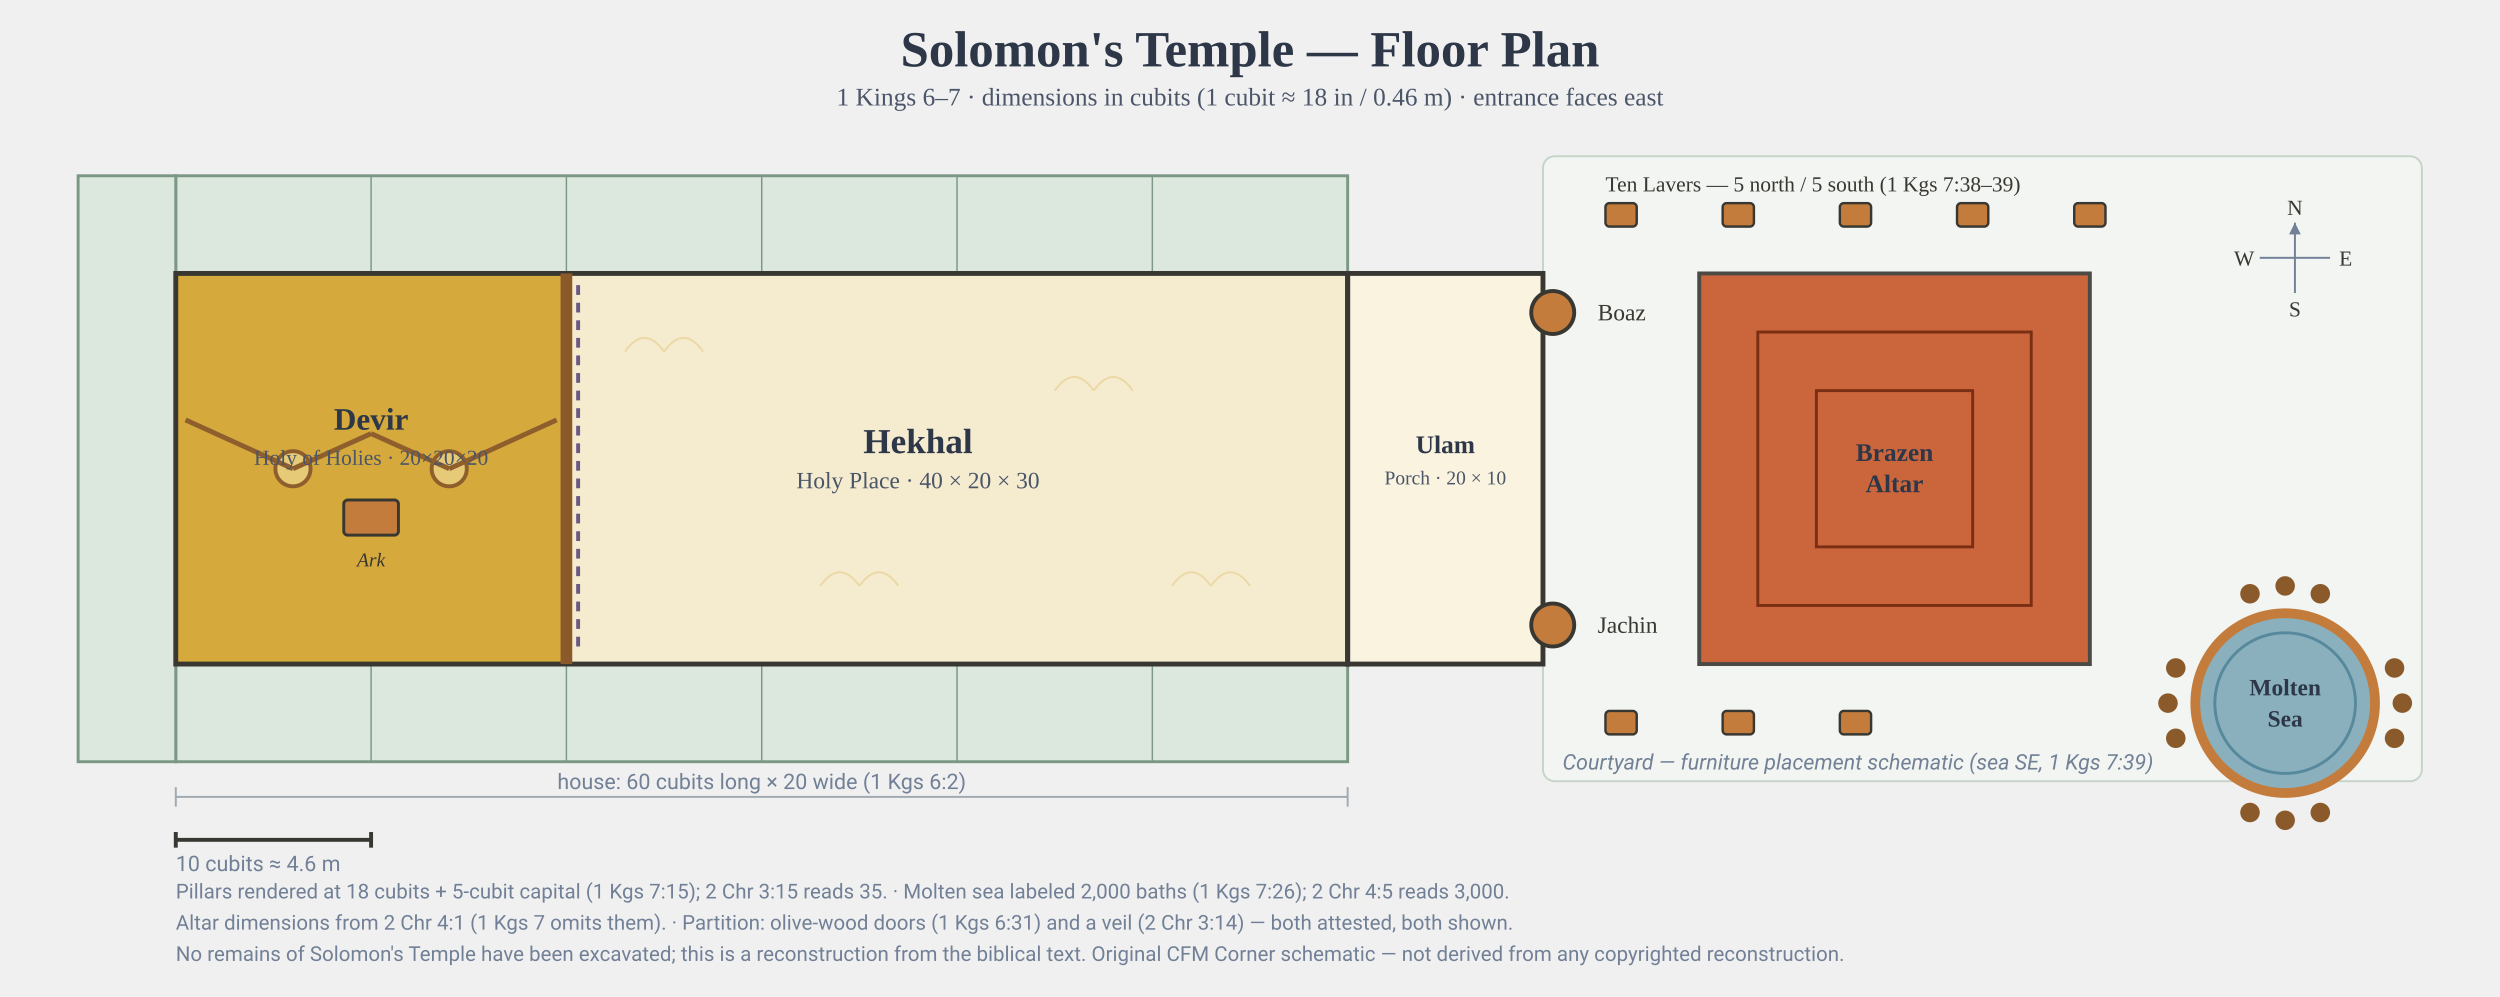
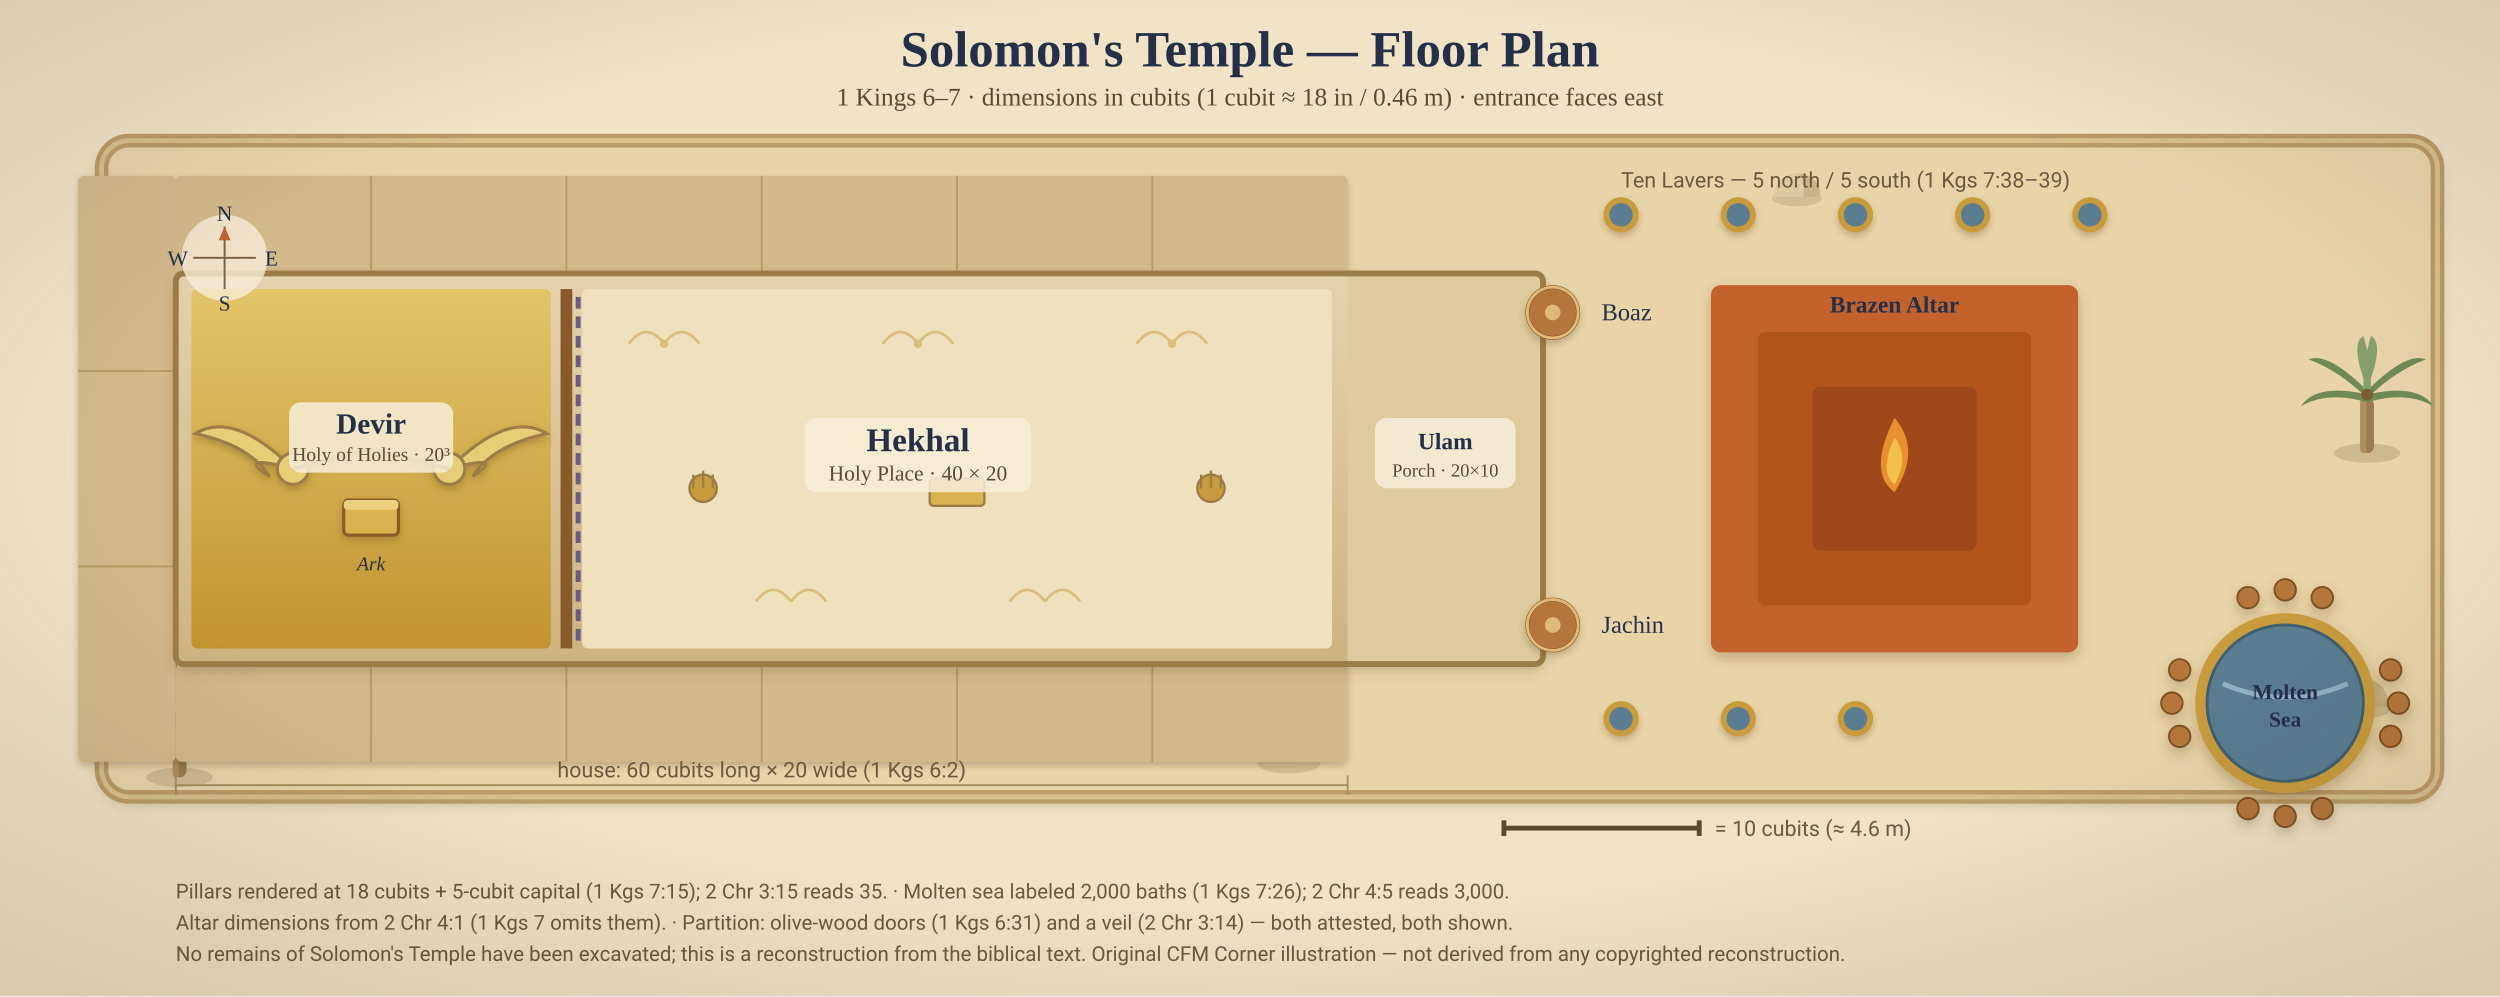
- <svg xmlns="http://www.w3.org/2000/svg" viewBox="0 0 1280 510" role="img" aria-label="Schematic floor plan of Solomon's Temple, 1 Kings 6-7, drawn to verified cubit dimensions: porch (Ulam) 20 by 10, Holy Place (Hekhal) 40 by 20, Holy of Holies (Devir) a 20-cubit cube, with the pillars Jachin and Boaz, the molten sea, brazen altar, ten lavers, and side chambers.">
-   <style>
-     .lbl   { font-family: Georgia, "Times New Roman", serif; fill: #383731; }
-     .room  { font-family: Georgia, "Times New Roman", serif; fill: #2d3748; font-weight: 600; }
-     .sub   { font-family: Georgia, "Times New Roman", serif; fill: #4a5568; }
-     .dim   { font-family: -apple-system, "Segoe UI", Roboto, sans-serif; fill: #718096; }
-     .note  { font-family: -apple-system, "Segoe UI", Roboto, sans-serif; fill: #718096; }
-     .title { font-family: Georgia, "Times New Roman", serif; fill: #2d3748; }
-     .wall  { fill: none; stroke: #383731; stroke-width: 2.5; }
-   </style>
-   <text class="title" x="640" y="34" text-anchor="middle" font-size="26" font-weight="700">Solomon's Temple — Floor Plan</text>
+ <svg xmlns="http://www.w3.org/2000/svg" viewBox="0 0 1280 510" role="img" aria-label="Illustrated top-down floor plan of Solomon's Temple (1 Kings 6-7) in CFM Corner Moedim style, drawn to verified cubit dimensions: porch (Ulam) 20 by 10, Holy Place (Hekhal) 40 by 20, Holy of Holies (Devir) a 20-cubit cube, with the pillars Jachin and Boaz, the molten sea on twelve oxen, the brazen altar, ten lavers, and side chambers.">
+   <defs>
+     <style>
+       .ttl  { font-family: Georgia,"Times New Roman",serif; fill:#243049; }
+       .room { font-family: Georgia,"Times New Roman",serif; fill:#243049; font-weight:600; }
+       .sub  { font-family: Georgia,"Times New Roman",serif; fill:#5a4a32; }
+       .lbl  { font-family: Georgia,"Times New Roman",serif; fill:#243049; }
+       .note { font-family:-apple-system,"Segoe UI",Roboto,sans-serif; fill:#6b5a3e; }
+     </style>
+     <filter id="soft" x="-30%" y="-30%" width="160%" height="160%">
+       <feDropShadow dx="0" dy="3" stdDeviation="3.5" flood-color="#5a4422" flood-opacity="0.30" />
+     </filter>
+     <filter id="soft-sm" x="-40%" y="-40%" width="180%" height="180%">
+       <feDropShadow dx="0" dy="2" stdDeviation="2" flood-color="#5a4422" flood-opacity="0.30" />
+     </filter>
+     <radialGradient id="vign" cx="50%" cy="46%" r="72%">
+       <stop offset="62%" stop-color="#000000" stop-opacity="0" />
+       <stop offset="100%" stop-color="#5a4422" stop-opacity="0.16" />
+     </radialGradient>
+     <linearGradient id="goldgrad" x1="0" y1="0" x2="0" y2="1">
+       <stop offset="0" stop-color="#e2c469" />
+       <stop offset="1" stop-color="#c2942f" />
+     </linearGradient>
+     <linearGradient id="stonegrad" x1="0" y1="0" x2="0" y2="1">
+       <stop offset="0" stop-color="#e3d2ac" />
+       <stop offset="1" stop-color="#cdb481" />
+     </linearGradient>
+     <g id="palm">
+       <ellipse cx="0" cy="26" rx="17" ry="5" fill="#5a4422" opacity="0.18" />
+       <rect x="-3.5" y="-2" width="7" height="28" rx="3.5" fill="#9c7b4e" />
+       <rect x="-3.5" y="-2" width="3" height="28" rx="1.5" fill="#b08f5e" />
+       <g fill="#6f8a55">
+         <path d="M0 -4 Q-26 -10 -34 2 Q-20 -6 0 0 Z" />
+         <path d="M0 -4 Q26 -10 34 2 Q20 -6 0 0 Z" />
+         <path d="M0 -6 Q-20 -26 -30 -22 Q-14 -16 0 -2 Z" />
+         <path d="M0 -6 Q20 -26 30 -22 Q14 -16 0 -2 Z" />
+       </g>
+       <g fill="#86a06b">
+         <path d="M0 -7 Q-9 -30 -2 -34 Q2 -22 2 -4 Z" />
+         <path d="M0 -7 Q9 -30 2 -34 Q-2 -22 -2 -4 Z" />
+       </g>
+       <circle cx="0" cy="-4" r="3" fill="#7d5b2f" />
+     </g>
+     <g id="rock">
+       <ellipse cx="0" cy="7" rx="16" ry="5" fill="#5a4422" opacity="0.16" />
+       <path d="M-15 6 Q-13 -8 0 -9 Q15 -8 15 6 Z" fill="#c9b487" />
+       <path d="M-15 6 Q-13 -8 0 -9 Q6 -7 4 6 Z" fill="#dccaa0" />
+     </g>
+   </defs>
+   <rect x="0" y="0" width="1280" height="510" fill="#f1e3c6" />
+   <g filter="url(#soft)">
+     <rect x="52" y="72" width="1196" height="336" rx="14" fill="#e9d4a8" />
+   </g>
+   <rect x="52" y="72" width="1196" height="336" rx="14" fill="none" stroke="#bb9b66" stroke-width="7" />
+   <rect x="52" y="72" width="1196" height="336" rx="14" fill="none" stroke="#d8c08c" stroke-width="2.5" />
+   <use href="#palm" x="1212" y="206" />
+   <use href="#palm" x="92" y="372" />
+   <use href="#rock" x="1150" y="120" transform="scale(0.8)" style="transform-box:fill-box" />
+   <use href="#rock" x="120" y="120" />
+   <use href="#rock" x="1208" y="356" />
+   <use href="#rock" x="660" y="384" />
+   <g filter="url(#soft-sm)">
+     <rect x="90" y="90" width="600" height="50" rx="3" fill="#d2b98a" />
+     <rect x="90" y="340" width="600" height="50" rx="3" fill="#d2b98a" />
+     <rect x="40" y="90" width="50" height="300" rx="3" fill="#d2b98a" />
+   </g>
+   <g stroke="#b89a64" stroke-width="1">
+     <line x1="190" y1="90" x2="190" y2="140" />
+     <line x1="290" y1="90" x2="290" y2="140" />
+     <line x1="390" y1="90" x2="390" y2="140" />
+     <line x1="490" y1="90" x2="490" y2="140" />
+     <line x1="590" y1="90" x2="590" y2="140" />
+     <line x1="190" y1="340" x2="190" y2="390" />
+     <line x1="290" y1="340" x2="290" y2="390" />
+     <line x1="390" y1="340" x2="390" y2="390" />
+     <line x1="490" y1="340" x2="490" y2="390" />
+     <line x1="590" y1="340" x2="590" y2="390" />
+     <line x1="40" y1="190" x2="90" y2="190" />
+     <line x1="40" y1="290" x2="90" y2="290" />
+   </g>
+   <g filter="url(#soft)">
+     <rect x="90" y="140" width="700" height="200" rx="4" fill="url(#stonegrad)" />
+   </g>
+   <rect x="690" y="140" width="100" height="200" fill="#ddca9d" />
+   <rect x="298" y="148" width="384" height="184" rx="3" fill="#efe1bd" />
+   <rect x="98" y="148" width="184" height="184" rx="3" fill="url(#goldgrad)" />
+   <rect x="90" y="140" width="700" height="200" rx="4" fill="none" stroke="#9c7c46" stroke-width="3" />
+   <g opacity="0.5" stroke="#c89b3c" stroke-width="1.4" fill="none">
+     <path d="M340 176 q9 -12 18 0 M340 176 q-9 -12 -18 0" />
+     <circle cx="340" cy="176" r="2.2" fill="#c89b3c" stroke="none" />
+     <path d="M470 176 q9 -12 18 0 M470 176 q-9 -12 -18 0" />
+     <circle cx="470" cy="176" r="2.2" fill="#c89b3c" stroke="none" />
+     <path d="M600 176 q9 -12 18 0 M600 176 q-9 -12 -18 0" />
+     <circle cx="600" cy="176" r="2.2" fill="#c89b3c" stroke="none" />
+     <path d="M405 308 q9 -12 18 0 M405 308 q-9 -12 -18 0" />
+     <path d="M535 308 q9 -12 18 0 M535 308 q-9 -12 -18 0" />
+   </g>
+   <g>
+     <g transform="translate(360,250)">
+       <circle r="7" fill="#c89b3c" stroke="#9c7c46" stroke-width="1.2" />
+       <path d="M-5 0 v-7 M0 0 v-9 M5 0 v-7" stroke="#9c7c46" stroke-width="1.2" />
+     </g>
+     <g transform="translate(620,250)">
+       <circle r="7" fill="#c89b3c" stroke="#9c7c46" stroke-width="1.2" />
+       <path d="M-5 0 v-7 M0 0 v-9 M5 0 v-7" stroke="#9c7c46" stroke-width="1.2" />
+     </g>
+     <rect x="476" y="245" width="28" height="14" rx="2" fill="#d9b24f" stroke="#9c7c46" stroke-width="1.2" />
+   </g>
+   <line x1="290" y1="148" x2="290" y2="332" stroke="#8a5a2b" stroke-width="6" />
+   <line x1="296" y1="152" x2="296" y2="328" stroke="#6a5983" stroke-width="2.5" stroke-dasharray="6 4" />
+   <g filter="url(#soft-sm)">
+     <g fill="#e7cd78" stroke="#9c7c46" stroke-width="1.6">
+       <path d="M150 240 Q120 210 100 222 Q128 228 138 244 Q120 232 150 240Z" />
+       <path d="M230 240 Q260 210 280 222 Q252 228 242 244 Q260 232 230 240Z" />
+       <circle cx="150" cy="240" r="8" />
+       <circle cx="230" cy="240" r="8" />
+       <path d="M150 240 L190 230 M230 240 L190 230" stroke-width="2" />
+     </g>
+   </g>
+   <g filter="url(#soft-sm)">
+     <rect x="176" y="256" width="28" height="18" rx="2.5" fill="#d9b24f" stroke="#8a5a2b" stroke-width="1.6" />
+     <rect x="176" y="256" width="28" height="5" rx="2" fill="#ecd07e" />
+   </g>
+   <text class="lbl" x="190" y="292" text-anchor="middle" font-size="10" font-style="italic" fill="#7a5a2e">Ark</text>
+   <g filter="url(#soft-sm)">
+     <g>
+       <circle cx="795" cy="320" r="13" fill="#b5763a" stroke="#7d5224" stroke-width="2" />
+       <circle cx="795" cy="320" r="13" fill="none" stroke="#e0b878" stroke-width="1.5" />
+       <circle cx="795" cy="320" r="4" fill="#e0b878" />
+     </g>
+     <g>
+       <circle cx="795" cy="160" r="13" fill="#b5763a" stroke="#7d5224" stroke-width="2" />
+       <circle cx="795" cy="160" r="13" fill="none" stroke="#e0b878" stroke-width="1.5" />
+       <circle cx="795" cy="160" r="4" fill="#e0b878" />
+     </g>
+   </g>
+   <text class="lbl" x="820" y="324" font-size="12.5">Jachin</text>
+   <text class="lbl" x="820" y="164" font-size="12.5">Boaz</text>
+   <g filter="url(#soft)">
+     <rect x="876" y="146" width="188" height="188" rx="5" fill="#c4622d" />
+     <rect x="900" y="170" width="140" height="140" rx="4" fill="#b1551f" />
+     <rect x="928" y="198" width="84" height="84" rx="4" fill="#9d4a1f" />
+     <path d="M970 214 q14 16 0 38 q-14 -10 0 -38Z" fill="#e8902f" />
+     <path d="M970 224 q8 10 0 24 q-8 -6 0 -24Z" fill="#f2c14e" />
+   </g>
+   <text class="room" x="970" y="160" text-anchor="middle" font-size="12" fill="#7a3414">Brazen Altar</text>
+   <g filter="url(#soft)">
+     <g fill="#b5763a" stroke="#7d5224" stroke-width="1">
+       <circle cx="1170" cy="302" r="5.5" />
+       <circle cx="1151" cy="306" r="5.5" />
+       <circle cx="1189" cy="306" r="5.5" />
+       <circle cx="1170" cy="418" r="5.5" />
+       <circle cx="1151" cy="414" r="5.5" />
+       <circle cx="1189" cy="414" r="5.5" />
+       <circle cx="1112" cy="360" r="5.5" />
+       <circle cx="1116" cy="343" r="5.5" />
+       <circle cx="1116" cy="377" r="5.5" />
+       <circle cx="1228" cy="360" r="5.5" />
+       <circle cx="1224" cy="343" r="5.5" />
+       <circle cx="1224" cy="377" r="5.5" />
+     </g>
+     <circle cx="1170" cy="360" r="46" fill="#c89b3c" />
+     <circle cx="1170" cy="360" r="40" fill="#5a7d92" />
+     <circle cx="1170" cy="360" r="40" fill="none" stroke="#3f5e70" stroke-width="1.5" />
+     <path d="M1138 350 q32 14 64 0" fill="none" stroke="#8fb0bf" stroke-width="2.5" />
+   </g>
+   <text class="room" x="1170" y="358" text-anchor="middle" font-size="11" fill="#f2efe6">Molten</text>
+   <text class="room" x="1170" y="372" text-anchor="middle" font-size="11" fill="#f2efe6">Sea</text>
+   <g filter="url(#soft-sm)">
+     <g>
+       <g transform="translate(830,110)">
+         <circle r="9" fill="#c89b3c" />
+         <circle r="6" fill="#5a7d92" />
+       </g>
+       <g transform="translate(890,110)">
+         <circle r="9" fill="#c89b3c" />
+         <circle r="6" fill="#5a7d92" />
+       </g>
+       <g transform="translate(950,110)">
+         <circle r="9" fill="#c89b3c" />
+         <circle r="6" fill="#5a7d92" />
+       </g>
+       <g transform="translate(1010,110)">
+         <circle r="9" fill="#c89b3c" />
+         <circle r="6" fill="#5a7d92" />
+       </g>
+       <g transform="translate(1070,110)">
+         <circle r="9" fill="#c89b3c" />
+         <circle r="6" fill="#5a7d92" />
+       </g>
+       <g transform="translate(830,368)">
+         <circle r="9" fill="#c89b3c" />
+         <circle r="6" fill="#5a7d92" />
+       </g>
+       <g transform="translate(890,368)">
+         <circle r="9" fill="#c89b3c" />
+         <circle r="6" fill="#5a7d92" />
+       </g>
+       <g transform="translate(950,368)">
+         <circle r="9" fill="#c89b3c" />
+         <circle r="6" fill="#5a7d92" />
+       </g>
+     </g>
+   </g>
+   <text class="note" x="830" y="96" font-size="11" fill="#5a4a32">Ten Lavers — 5 north / 5 south (1 Kgs 7:38–39)</text>
+   <g>
+     <rect x="148" y="206" width="84" height="36" rx="6" fill="#f7eed8" opacity="0.86" />
+     <text class="room" x="190" y="222" text-anchor="middle" font-size="15">Devir</text>
+     <text class="sub" x="190" y="236" text-anchor="middle" font-size="10">Holy of Holies · 20³</text>
+   </g>
+   <g>
+     <rect x="412" y="214" width="116" height="38" rx="6" fill="#f7eed8" opacity="0.86" />
+     <text class="room" x="470" y="231" text-anchor="middle" font-size="17">Hekhal</text>
+     <text class="sub" x="470" y="246" text-anchor="middle" font-size="11">Holy Place · 40 × 20</text>
+   </g>
+   <g>
+     <rect x="704" y="214" width="72" height="36" rx="6" fill="#f7eed8" opacity="0.86" />
+     <text class="room" x="740" y="230" text-anchor="middle" font-size="12">Ulam</text>
+     <text class="sub" x="740" y="244" text-anchor="middle" font-size="9.5">Porch · 20×10</text>
+   </g>
+   <text class="ttl" x="640" y="34" text-anchor="middle" font-size="26" font-weight="700">Solomon's Temple — Floor Plan</text>
  <text class="sub" x="640" y="54" text-anchor="middle" font-size="13">1 Kings 6–7 · dimensions in cubits (1 cubit ≈ 18 in / 0.46 m) · entrance faces east</text>
-   <rect x="790" y="80" width="450" height="320" fill="#f2f5f2" stroke="#c6d4c8" stroke-width="1" rx="6" />
-   <text class="dim" x="800" y="394" font-size="11" font-style="italic">Courtyard — furniture placement schematic (sea SE, 1 Kgs 7:39)</text>
-   <g>
-     <rect x="90" y="90" width="600" height="50" fill="#dce8dd" stroke="#7c9885" stroke-width="1.5" />
-     <rect x="90" y="340" width="600" height="50" fill="#dce8dd" stroke="#7c9885" stroke-width="1.5" />
-     <rect x="40" y="90" width="50" height="300" fill="#dce8dd" stroke="#7c9885" stroke-width="1.5" />
-     <line x1="190" y1="90" x2="190" y2="140" stroke="#7c9885" stroke-width="0.75" />
-     <line x1="290" y1="90" x2="290" y2="140" stroke="#7c9885" stroke-width="0.75" />
-     <line x1="390" y1="90" x2="390" y2="140" stroke="#7c9885" stroke-width="0.75" />
-     <line x1="490" y1="90" x2="490" y2="140" stroke="#7c9885" stroke-width="0.75" />
-     <line x1="590" y1="90" x2="590" y2="140" stroke="#7c9885" stroke-width="0.75" />
-     <line x1="190" y1="340" x2="190" y2="390" stroke="#7c9885" stroke-width="0.75" />
-     <line x1="290" y1="340" x2="290" y2="390" stroke="#7c9885" stroke-width="0.75" />
-     <line x1="390" y1="340" x2="390" y2="390" stroke="#7c9885" stroke-width="0.75" />
-     <line x1="490" y1="340" x2="490" y2="390" stroke="#7c9885" stroke-width="0.75" />
-     <line x1="590" y1="340" x2="590" y2="390" stroke="#7c9885" stroke-width="0.75" />
-   </g>
-   <rect x="290" y="140" width="400" height="200" fill="#f5ecd0" />
-   <rect x="90" y="140" width="200" height="200" fill="#d5a93c" />
-   <rect x="690" y="140" width="100" height="200" fill="#faf3df" />
-   <g opacity="0.30" stroke="#d5a93c" stroke-width="1" fill="none">
-     <path d="M340 180 q10 -14 20 0 M340 180 q-10 -14 -20 0" />
-     <path d="M440 300 q10 -14 20 0 M440 300 q-10 -14 -20 0" />
-     <path d="M560 200 q10 -14 20 0 M560 200 q-10 -14 -20 0" />
-     <path d="M620 300 q10 -14 20 0 M620 300 q-10 -14 -20 0" />
-   </g>
-   <rect class="wall" x="90" y="140" width="600" height="200" />
-   <rect class="wall" x="690" y="140" width="100" height="200" />
-   <line x1="290" y1="140" x2="290" y2="340" stroke="#8a5a2b" stroke-width="6" />
-   <line x1="296" y1="146" x2="296" y2="334" stroke="#6a5983" stroke-width="2" stroke-dasharray="5 4" />
-   <g stroke="#8a5a2b" stroke-width="2" fill="#e8cc7a" opacity="0.95">
-     <circle cx="150" cy="240" r="9" />
-     <path d="M150 240 L95 215 M150 240 L190 222" fill="none" stroke-width="2.5" />
-     <circle cx="230" cy="240" r="9" />
-     <path d="M230 240 L285 215 M230 240 L190 222" fill="none" stroke-width="2.5" />
-   </g>
-   <rect x="176" y="256" width="28" height="18" rx="2" fill="#c37c3c" stroke="#383731" stroke-width="1.5" />
-   <text class="lbl" x="190" y="290" text-anchor="middle" font-size="10" font-style="italic">Ark</text>
-   <circle cx="795" cy="320" r="11" fill="#c37c3c" stroke="#383731" stroke-width="2" />
-   <circle cx="795" cy="160" r="11" fill="#c37c3c" stroke="#383731" stroke-width="2" />
-   <text class="lbl" x="818" y="324" font-size="12">Jachin</text>
-   <text class="lbl" x="818" y="164" font-size="12">Boaz</text>
-   <rect x="870" y="140" width="200" height="200" fill="#c65528" stroke="#383731" stroke-width="2" opacity="0.9" />
-   <rect x="900" y="170" width="140" height="140" fill="none" stroke="#7a2f15" stroke-width="1.5" />
-   <rect x="930" y="200" width="80" height="80" fill="none" stroke="#7a2f15" stroke-width="1.5" />
-   <text class="room" x="970" y="236" text-anchor="middle" font-size="13" fill="#fff">Brazen</text>
-   <text class="room" x="970" y="252" text-anchor="middle" font-size="13" fill="#fff">Altar</text>
-   <g>
-     <g fill="#8a5a2b">
-       <circle cx="1170" cy="300" r="5" />
-       <circle cx="1152" cy="304" r="5" />
-       <circle cx="1188" cy="304" r="5" />
-       <circle cx="1170" cy="420" r="5" />
-       <circle cx="1152" cy="416" r="5" />
-       <circle cx="1188" cy="416" r="5" />
-       <circle cx="1110" cy="360" r="5" />
-       <circle cx="1114" cy="342" r="5" />
-       <circle cx="1114" cy="378" r="5" />
-       <circle cx="1230" cy="360" r="5" />
-       <circle cx="1226" cy="342" r="5" />
-       <circle cx="1226" cy="378" r="5" />
-     </g>
-     <circle cx="1170" cy="360" r="46" fill="#8ab0be" stroke="#c37c3c" stroke-width="5" />
-     <circle cx="1170" cy="360" r="36" fill="none" stroke="#57899c" stroke-width="1.5" />
-     <text class="room" x="1170" y="356" text-anchor="middle" font-size="12">Molten</text>
-     <text class="room" x="1170" y="372" text-anchor="middle" font-size="12">Sea</text>
-   </g>
-   <g fill="#c37c3c" stroke="#383731" stroke-width="1.25">
-     <g>
-       <rect x="822" y="104" width="16" height="12" rx="2" />
-       <rect x="882" y="104" width="16" height="12" rx="2" />
-       <rect x="942" y="104" width="16" height="12" rx="2" />
-       <rect x="1002" y="104" width="16" height="12" rx="2" />
-       <rect x="1062" y="104" width="16" height="12" rx="2" />
-     </g>
-     <g>
-       <rect x="822" y="364" width="16" height="12" rx="2" />
-       <rect x="882" y="364" width="16" height="12" rx="2" />
-       <rect x="942" y="364" width="16" height="12" rx="2" />
-     </g>
-   </g>
-   <text class="lbl" x="822" y="98" font-size="11">Ten Lavers — 5 north / 5 south (1 Kgs 7:38–39)</text>
-   <text class="room" x="190" y="220" text-anchor="middle" font-size="16">Devir</text>
-   <text class="sub" x="190" y="238" text-anchor="middle" font-size="11">Holy of Holies · 20×20×20</text>
-   <text class="room" x="470" y="232" text-anchor="middle" font-size="18">Hekhal</text>
-   <text class="sub" x="470" y="250" text-anchor="middle" font-size="12">Holy Place · 40 × 20 × 30</text>
-   <text class="room" x="740" y="232" text-anchor="middle" font-size="13" transform="rotate(0 740 232)">Ulam</text>
-   <text class="sub" x="740" y="248" text-anchor="middle" font-size="10">Porch · 20 × 10</text>
-   <g class="dim" font-size="11">
-     <line x1="90" y1="408" x2="690" y2="408" stroke="#a0aab0" stroke-width="1" />
-     <line x1="90" y1="403" x2="90" y2="413" stroke="#a0aab0" stroke-width="1" />
-     <line x1="690" y1="403" x2="690" y2="413" stroke="#a0aab0" stroke-width="1" />
-     <text x="390" y="404" text-anchor="middle">house: 60 cubits long × 20 wide (1 Kgs 6:2)</text>
-   </g>
-   <g transform="translate(1175 132)" class="lbl" font-size="11" text-anchor="middle">
-     <line x1="0" y1="-18" x2="0" y2="18" stroke="#718096" stroke-width="1" />
-     <line x1="-18" y1="0" x2="18" y2="0" stroke="#718096" stroke-width="1" />
-     <path d="M0 -18 L-3 -12 L3 -12 Z" fill="#718096" />
-     <text x="0" y="-22">N</text>
-     <text x="0" y="30">S</text>
-     <text x="26" y="4">E</text>
-     <text x="-26" y="4">W</text>
-   </g>
-   <g transform="translate(90 430)">
-     <line x1="0" y1="0" x2="100" y2="0" stroke="#383731" stroke-width="2" />
-     <line x1="0" y1="-4" x2="0" y2="4" stroke="#383731" stroke-width="2" />
-     <line x1="100" y1="-4" x2="100" y2="4" stroke="#383731" stroke-width="2" />
-     <text class="dim" x="0" y="16" font-size="11">10 cubits ≈ 4.6 m</text>
+   <g class="note" font-size="11" fill="#6b5a3e">
+     <line x1="90" y1="402" x2="690" y2="402" stroke="#a88f5e" stroke-width="1" />
+     <line x1="90" y1="397" x2="90" y2="407" stroke="#a88f5e" stroke-width="1" />
+     <line x1="690" y1="397" x2="690" y2="407" stroke="#a88f5e" stroke-width="1" />
+     <text x="390" y="398" text-anchor="middle">house: 60 cubits long × 20 wide (1 Kgs 6:2)</text>
+   </g>
+   <g transform="translate(115 132)" class="lbl" font-size="11" text-anchor="middle">
+     <circle r="22" fill="#f7eed8" opacity="0.8" />
+     <line x1="0" y1="-16" x2="0" y2="16" stroke="#7a6442" stroke-width="1" />
+     <line x1="-16" y1="0" x2="16" y2="0" stroke="#7a6442" stroke-width="1" />
+     <path d="M0 -16 L-3 -9 L3 -9 Z" fill="#c4622d" />
+     <text x="0" y="-19">N</text>
+     <text x="0" y="27">S</text>
+     <text x="24" y="4">E</text>
+     <text x="-24" y="4">W</text>
+   </g>
+   <g transform="translate(770 424)">
+     <line x1="0" y1="0" x2="100" y2="0" stroke="#5a4a32" stroke-width="2.5" />
+     <line x1="0" y1="-4" x2="0" y2="4" stroke="#5a4a32" stroke-width="2.5" />
+     <line x1="100" y1="-4" x2="100" y2="4" stroke="#5a4a32" stroke-width="2.5" />
+     <text class="note" x="108" y="4" font-size="11" fill="#5a4a32">= 10 cubits (≈ 4.6 m)</text>
  </g>
  <g class="note" font-size="10.5">
    <text x="90" y="460">Pillars rendered at 18 cubits + 5-cubit capital (1 Kgs 7:15); 2 Chr 3:15 reads 35. · Molten sea labeled 2,000 baths (1 Kgs 7:26); 2 Chr 4:5 reads 3,000.</text>
    <text x="90" y="476">Altar dimensions from 2 Chr 4:1 (1 Kgs 7 omits them). · Partition: olive-wood doors (1 Kgs 6:31) and a veil (2 Chr 3:14) — both attested, both shown.</text>
-     <text x="90" y="492">No remains of Solomon's Temple have been excavated; this is a reconstruction from the biblical text. Original CFM Corner schematic — not derived from any copyrighted reconstruction.</text>
-   </g>
+     <text x="90" y="492">No remains of Solomon's Temple have been excavated; this is a reconstruction from the biblical text. Original CFM Corner illustration — not derived from any copyrighted reconstruction.</text>
+   </g>
+   <rect x="0" y="0" width="1280" height="510" fill="url(#vign)" pointer-events="none" />
</svg>
